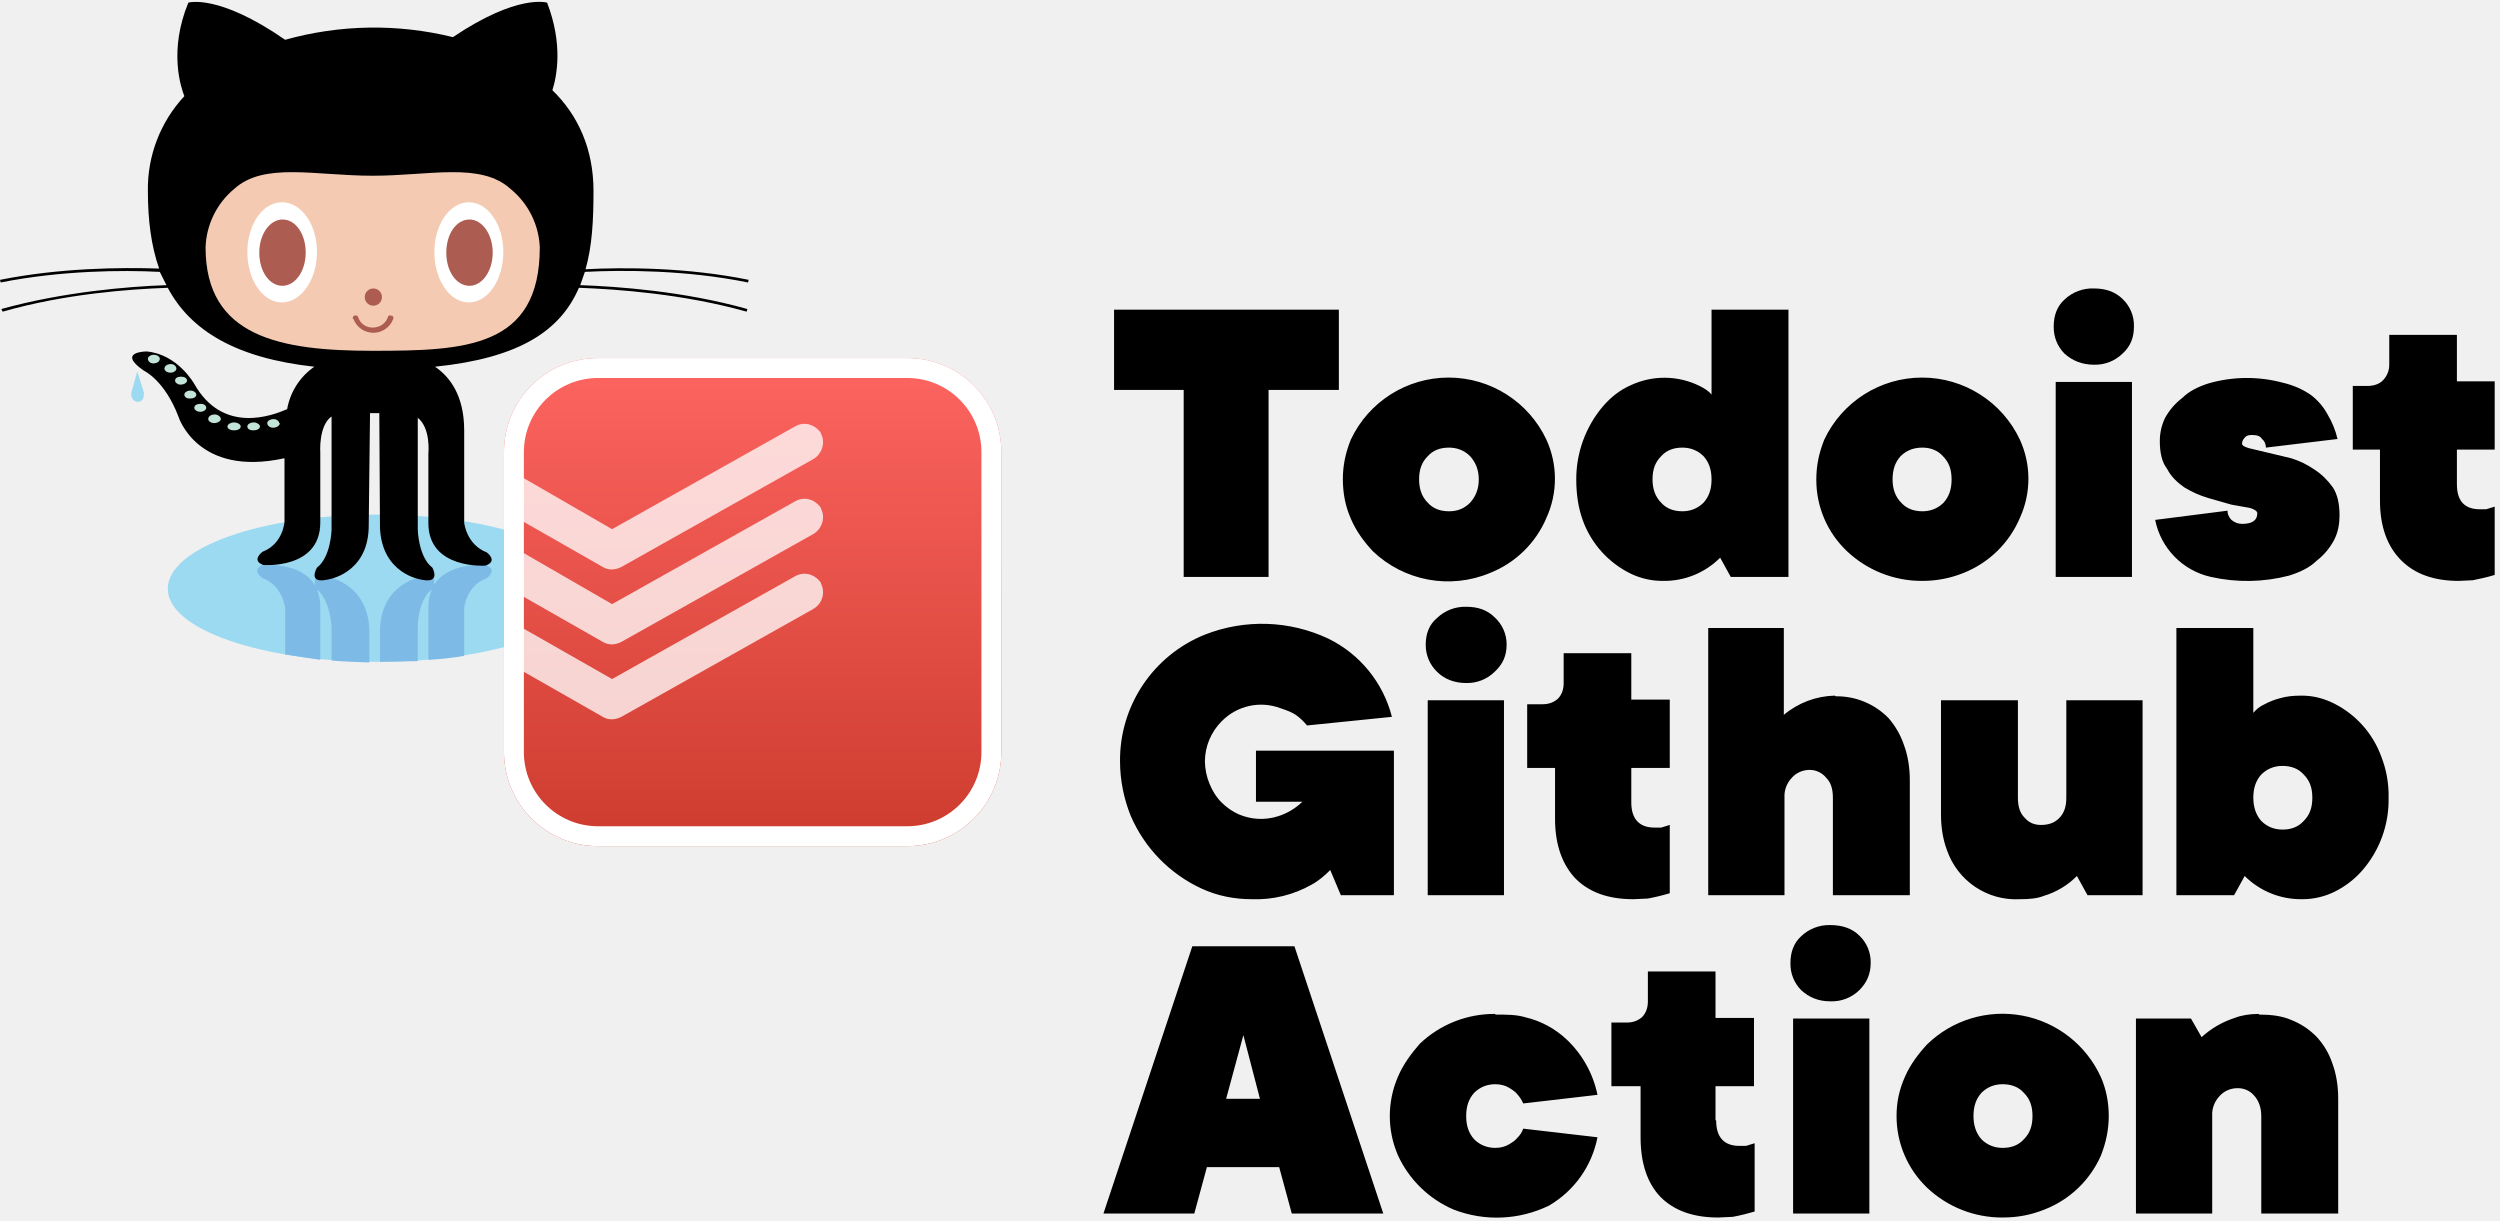
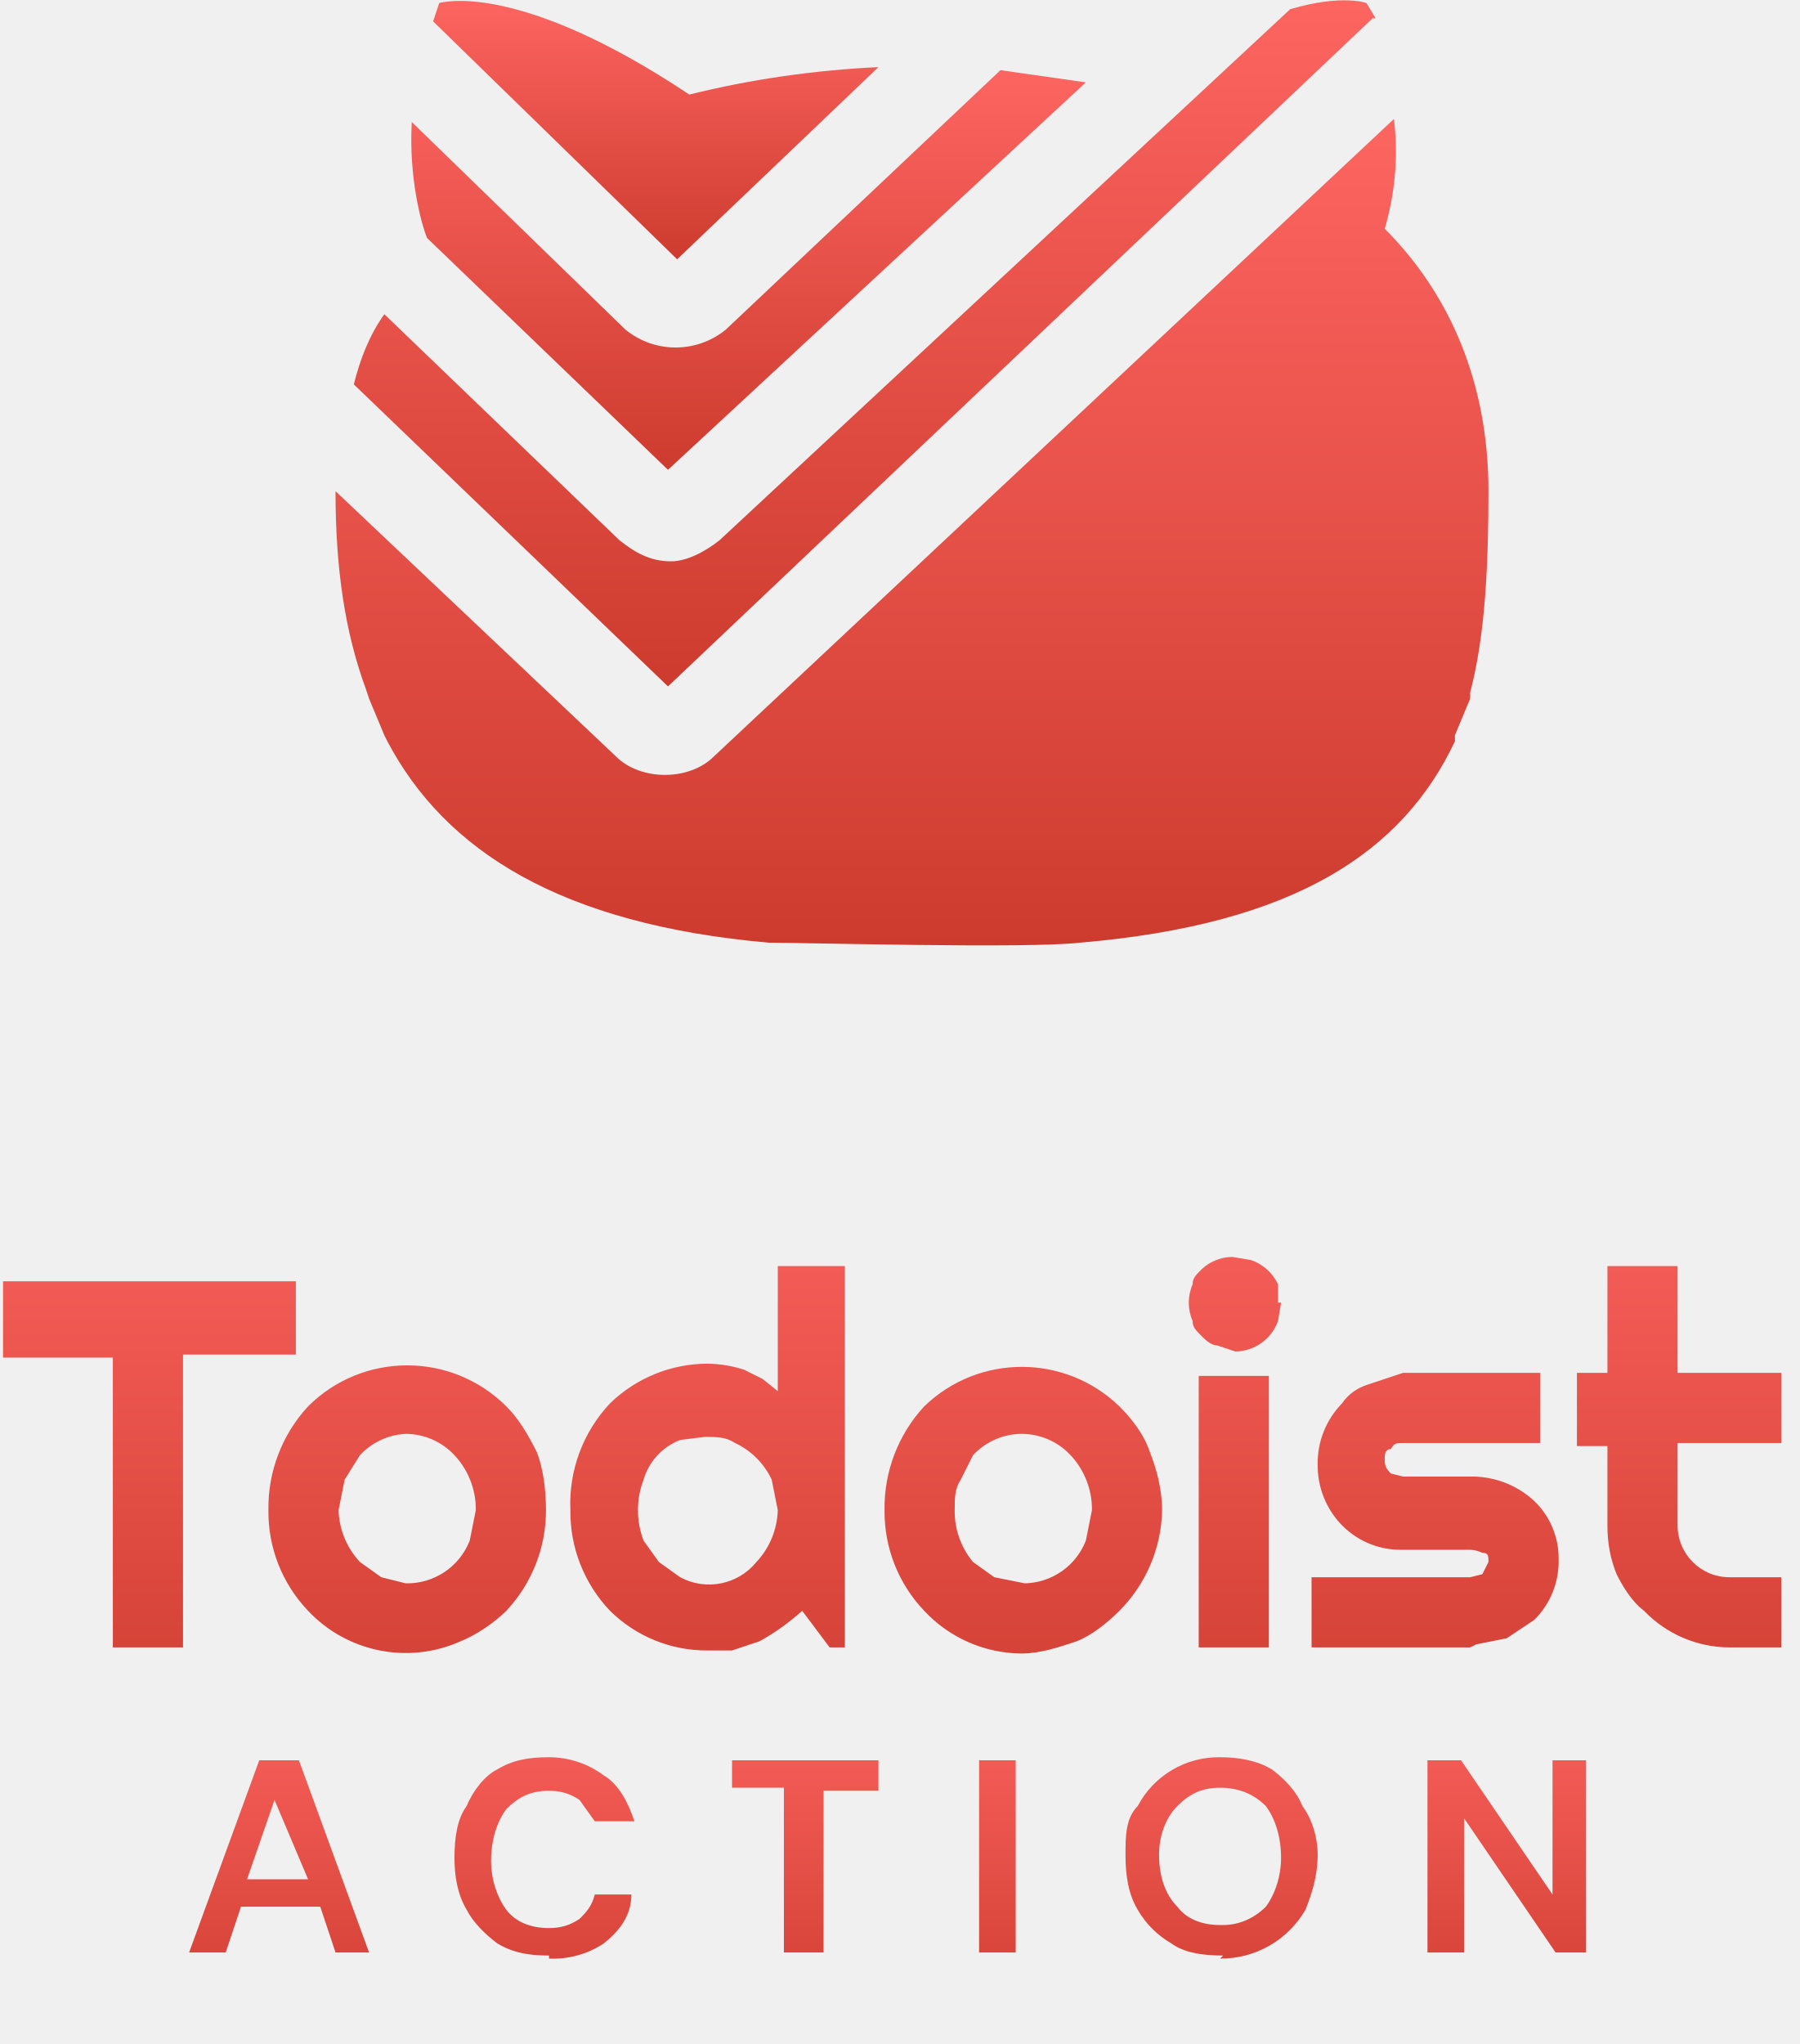
- <svg xmlns="http://www.w3.org/2000/svg" fill="none" viewBox="0 0 377 184">
+ <svg xmlns="http://www.w3.org/2000/svg" fill="none" viewBox="0 0 59 67">
  <defs />
-   <path fill="#000" d="M191.3 87h-12.8V58.8H168V46.7h33.9v12.1h-10.6V87zM202.5 72.3c0-2.1.4-4 1.2-6a16.3 16.3 0 0129.5 0 14.2 14.2 0 010 11.8 15.4 15.4 0 01-8.5 8.3 16.4 16.4 0 01-17.7-3.3c-1.3-1.4-2.5-3-3.3-4.9-.8-1.8-1.2-3.8-1.2-6zm20.5 0c0-1.5-.5-2.6-1.3-3.5-.9-.9-2-1.3-3.2-1.3-1.3 0-2.4.4-3.2 1.3-.9.9-1.3 2-1.3 3.5 0 1.4.4 2.6 1.3 3.5.8.9 1.9 1.3 3.2 1.3 1.3 0 2.3-.4 3.2-1.3.8-.9 1.3-2 1.3-3.5zM250.8 87.6a11 11 0 01-4.9-1.1 14.4 14.4 0 01-7.2-8c-.7-1.9-1-4-1-6.2a17 17 0 014-11c1.2-1.4 2.6-2.5 4.2-3.2a12 12 0 0110.4.1c.8.4 1.4.8 1.8 1.3V46.7h11.6V87H261l-1.6-2.9a11.9 11.9 0 01-8.6 3.5zm7.3-15.3c0-1.5-.4-2.6-1.2-3.5-.9-.9-2-1.3-3.2-1.3-1.3 0-2.4.4-3.2 1.3-.9.9-1.3 2-1.3 3.5 0 1.4.4 2.6 1.3 3.5.8.9 1.9 1.3 3.2 1.3 1.2 0 2.3-.4 3.2-1.3.8-.9 1.2-2 1.2-3.5zM273.9 72.3c0-2.1.4-4 1.2-6a16.3 16.3 0 0129.5 0 14.2 14.2 0 010 11.8 15.4 15.4 0 01-8.5 8.3c-2 .8-4 1.2-6.3 1.2a16.4 16.4 0 01-11.3-4.5 14.8 14.8 0 01-4.6-10.8zm20.4 0c0-1.5-.4-2.6-1.3-3.5-.8-.9-1.9-1.3-3.1-1.3-1.3 0-2.4.4-3.3 1.3-.8.9-1.2 2-1.2 3.5 0 1.4.4 2.6 1.3 3.5.8.9 1.9 1.3 3.2 1.3 1.2 0 2.3-.4 3.2-1.3.8-.9 1.2-2 1.2-3.5zM321.5 87H310V57.6h11.5V87zm-11.8-37.8c0-1.6.5-3 1.6-4a6.1 6.1 0 014.5-1.7c1.7 0 3.2.5 4.3 1.6a5.5 5.5 0 011.7 4.1c0 1.7-.5 3-1.7 4.1a5.9 5.9 0 01-4.3 1.7c-1.8 0-3.3-.6-4.5-1.7a5.6 5.6 0 01-1.6-4zM335.9 77c0 .5.2 1 .6 1.4.5.4 1 .6 1.6.6 1.5 0 2.3-.5 2.3-1.6 0-.3-.4-.6-1.1-.8l-2.8-.5-3.5-1a15 15 0 01-3.6-1.6c-1-.7-2-1.6-2.6-2.8-.8-1-1.1-2.5-1.1-4.2a8 8 0 01.8-3.5 9.7 9.7 0 012.6-3c1-1 2.4-1.7 4-2.2a20.9 20.9 0 0111.1-.1c1.7.4 3 1 4.2 1.8a9 9 0 012.6 3 13 13 0 011.5 3.7l-10.8 1.3c0-.5-.2-1-.6-1.3-.2-.4-.7-.6-1.4-.6-.4 0-.8 0-1.1.3-.3.3-.5.6-.5 1 0 .3.4.5 1.1.7a596.3 596.3 0 016.3 1.5c1.3.4 2.5 1 3.5 1.7 1.1.7 2 1.6 2.8 2.7.7 1.1 1 2.5 1 4.2 0 1.3-.2 2.5-.8 3.7a9.8 9.8 0 01-2.7 3.2c-1 1-2.5 1.7-4.1 2.2a25 25 0 01-11.8.2 11 11 0 01-8.4-8.6L336 77zM370.5 73c0 2.5 1.1 3.8 3.5 3.8h.9a22.1 22.1 0 001.3-.4v10.3a32 32 0 01-3.3.8l-2.1.1c-3.7 0-6.6-1-8.7-3.1-2.1-2.1-3.2-5.1-3.2-9v-7.7h-4.1v-9.6h2.2c1 0 1.8-.3 2.3-.8.6-.6 1-1.4 1-2.4v-4.5h10.2v7h5.7v10.3h-5.7v5.1zM189.4 113.2h20.8V135h-8l-1.6-3.8c-.8.8-1.7 1.6-2.8 2.2a17 17 0 01-9 2.2c-2.7 0-5.2-.5-7.6-1.6a21.4 21.4 0 01-10.7-11c-1-2.5-1.6-5.3-1.6-8.2a20.4 20.4 0 0112.8-19.1 23.5 23.5 0 0118.6.6 18.1 18.1 0 019.6 11.8l-12.8 1.3c-.5-.6-1-1.1-1.7-1.6-.6-.4-1.4-.7-2.3-1a8.3 8.3 0 00-8.9 2 8.6 8.6 0 00-2.5 6 9 9 0 00.7 3.4c.4 1 1 2 1.8 2.8.8.8 1.7 1.4 2.6 1.8a8.5 8.5 0 005.9.3 9.2 9.2 0 003.7-2.2h-7v-7.7zM226.8 135h-11.5v-29.4h11.5V135zM215 97.2c0-1.6.5-3 1.7-4a6.1 6.1 0 014.4-1.7c1.8 0 3.2.5 4.3 1.6a5.5 5.5 0 011.8 4.1c0 1.7-.6 3-1.8 4.1a5.9 5.9 0 01-4.3 1.7c-1.8 0-3.3-.6-4.4-1.7a5.6 5.6 0 01-1.7-4zM246 121c0 2.5 1.2 3.8 3.5 3.8h1a22.1 22.1 0 001.3-.4v10.3a32 32 0 01-3.3.8l-2.2.1c-3.7 0-6.6-1-8.7-3.1-2-2.1-3.1-5.1-3.1-9v-7.7h-4.2v-9.6h2.3c1 0 1.7-.3 2.3-.8.6-.6.9-1.4.9-2.4v-4.5H246v7h5.8v10.3H246v5.1zM276.8 105a10.9 10.9 0 018 3.3 12 12 0 012.3 4c.6 1.6.9 3.4.9 5.4V135h-11.6v-14.7c0-1.3-.3-2.3-1-3a3.2 3.2 0 00-2.5-1.2c-1 0-2 .4-2.7 1.2a4 4 0 00-1.1 3V135h-11.5V94.7H269v13.1a12.4 12.4 0 017.7-2.9zM304.6 135.6a11 11 0 01-11-7.4c-.6-1.6-.9-3.4-.9-5.4v-17.2h11.6v14.7c0 1.3.3 2.3 1 3 .7.8 1.5 1.1 2.5 1.1 1.1 0 2-.3 2.7-1 .8-.8 1.1-1.8 1.1-3.1v-14.7h11.5V135h-8.3l-1.6-2.9a11.8 11.8 0 01-5 3c-1 .4-2.2.5-3.6.5zM347.1 135.6a12 12 0 01-8.6-3.5l-1.6 2.9h-8.7V94.7h11.6v12.8c.4-.5 1-1 1.7-1.3a10 10 0 012.3-.9c1-.3 2-.4 3.3-.4 1.7 0 3.3.4 4.9 1.2a14.5 14.5 0 017.1 8 16 16 0 011.1 6.2 16.2 16.2 0 01-4 11 13.5 13.5 0 01-4.2 3.2 11 11 0 01-4.9 1.1zm-7.3-15.3c0 1.4.4 2.6 1.2 3.5.9.9 2 1.3 3.2 1.3 1.3 0 2.4-.4 3.2-1.3.9-.9 1.3-2 1.3-3.5s-.4-2.6-1.3-3.5c-.8-.9-1.9-1.3-3.2-1.3-1.2 0-2.3.4-3.2 1.3-.8.9-1.2 2-1.2 3.5zM187.5 156.1l-2.6 9.6h5.1l-2.5-9.6zM182 176l-1.9 7h-13.7l13.4-40.3h15.4l13.4 40.3h-13.8l-1.9-7H182zM225.5 153c1.7 0 3.2 0 4.5.4a13.6 13.6 0 016.3 3.4 15.9 15.9 0 014.6 8.3l-11.2 1.3a5 5 0 00-.9-1.4c-.3-.4-.8-.7-1.3-1-.5-.3-1.2-.5-2-.5-1.2 0-2.3.4-3.2 1.3-.8.9-1.2 2-1.2 3.5s.4 2.6 1.2 3.5c.9.9 2 1.3 3.2 1.3.8 0 1.5-.2 2-.5s1-.6 1.3-1c.4-.4.7-.8.9-1.4l11.2 1.3a15.3 15.3 0 01-7.3 10.3 18 18 0 01-14.4.6 16.3 16.3 0 01-8.4-8.2 14.9 14.9 0 010-11.8c.8-1.9 2-3.5 3.3-5a16.3 16.3 0 0111.4-4.5zM258.8 169c0 2.5 1.2 3.8 3.5 3.8h1a22.1 22.1 0 001.3-.4v10.3a32 32 0 01-3.3.8l-2.2.1c-3.7 0-6.6-1-8.7-3.1-2-2.1-3-5.1-3-9v-7.7H243v-9.6h2.3c1 0 1.7-.3 2.3-.8.6-.6.9-1.4.9-2.4v-4.5h10.2v7h5.8v10.3h-5.8v5.1zM281.9 183h-11.5v-29.4h11.5V183zM270 145.2c0-1.6.5-3 1.6-4a6.1 6.1 0 014.4-1.7c1.8 0 3.3.5 4.4 1.6a5.5 5.5 0 011.7 4.1c0 1.7-.6 3-1.7 4.1a5.9 5.9 0 01-4.4 1.7c-1.8 0-3.2-.6-4.4-1.7a5.6 5.6 0 01-1.6-4zM286 168.3c0-2.1.4-4 1.3-6 .8-1.8 2-3.4 3.3-4.8a16.3 16.3 0 0126.2 4.9c.8 1.8 1.2 3.8 1.2 5.9 0 2-.4 4-1.2 6a15.4 15.4 0 01-8.5 8.1c-2 .8-4 1.2-6.3 1.2a16.4 16.4 0 01-11.4-4.5 14.9 14.9 0 01-4.6-10.8zm20.5 0c0-1.5-.4-2.6-1.3-3.5-.8-.9-1.9-1.3-3.2-1.3-1.2 0-2.3.4-3.2 1.3-.8.9-1.2 2-1.2 3.5 0 1.4.4 2.6 1.2 3.5.9.9 2 1.3 3.2 1.3 1.3 0 2.4-.4 3.2-1.3.9-.9 1.3-2 1.3-3.5zM340.7 153c1.8 0 3.4.2 4.8.8 1.5.6 2.7 1.4 3.8 2.5a11 11 0 012.4 4c.6 1.6.9 3.4.9 5.4V183H341v-14.7c0-1.3-.4-2.3-1-3a3.2 3.2 0 00-2.6-1.2c-1 0-2 .4-2.7 1.2a4 4 0 00-1.1 3V183h-11.5v-29.4h8.3l1.6 2.8a13.6 13.6 0 015-2.9c1-.4 2.3-.6 3.6-.6z" />
-   <path fill="#9CDAF1" d="M88.6 88.8c0 6.1-14.2 11-31.7 11s-31.6-4.9-31.6-11c0-6.2 14.1-11.2 31.6-11.2s31.7 5 31.7 11.2z" />
-   <path fill="#7DBBE6" d="M48.3 99.5v-8c0-1-.2-1.8-.5-2.6 2 1.6 2.2 5.6 2.2 5.6v5.1c1.8.2 3.7.2 5.7.3v-5c-.3-7-6.3-7.9-6.3-7.9-2.1-.5-2 .6-1.9 1.3-2-3.6-7.8-3.1-7.8-3.1-2 .7-.1 2-.1 2 3 1 3.4 4.5 3.4 4.5v7l5.3.8zM73.2 85.2s-5.7-.5-7.8 3.1c.2-.7.3-1.8-1.9-1.3 0 0-5.9.9-6.2 7.8v5l5.7-.1v-5.2s0-4 2.1-5.6c-.3.8-.5 1.6-.5 2.6v8c1.9-.1 3.7-.3 5.4-.6v-7.2s.3-3.4 3.4-4.5c0 0 1.8-1.3-.2-2z" />
-   <path fill="#000" d="M112.8 42.6l.1-.4c-9.3-1.9-18.8-1.9-24.6-1.6 1-3.5 1.2-7.4 1.2-11.8 0-6.3-2.3-11.4-6.2-15.2.7-2.2 1.6-7-.8-13.2 0 0-4.4-1.4-14.2 5.2A49.7 49.7 0 0043 6C32.9-1 28.4.4 28.4.4c-3 7.3-1.1 12.8-.6 14.1a20.5 20.5 0 00-5.5 14.3c0 4.4.5 8.3 1.7 11.7-5.8-.2-15-.1-24 1.7l.1.4c9-1.8 18.3-1.9 24-1.6l1 2c-5.7.2-15.5 1-24.9 3.6l.2.4c9.4-2.7 19.2-3.4 24.9-3.6 3.4 6.4 10.2 10.6 22.1 11.9a9.9 9.9 0 00-4.1 6.4c-2.3 1-9.7 3.8-14-3.8 0 0-2.5-4.5-7.2-4.9 0 0-4.6 0-.4 2.9 0 0 3.1 1.4 5.2 6.9 0 0 2.8 9.2 16 6.3v9.6s-.2 3.3-3.3 4.5c0 0-1.8 1.3.1 2 0 0 8.6.7 8.6-6.4V68.3s-.3-4.1 1.7-5.5v17.1s-.1 4.1-2.2 5.7c0 0-1.5 2.5 1.6 1.8 0 0 6-.8 6.2-7.8l.2-17.3h1.4l.1 17.3c.3 7 6.2 7.8 6.2 7.8 3.1.7 1.7-1.8 1.7-1.8-2.1-1.6-2.2-5.7-2.2-5.7V63c2 1.6 1.6 5.4 1.6 5.4v10.5c0 7 8.6 6.4 8.6 6.4 2-.7.2-2 .2-2-3.1-1.2-3.4-4.5-3.4-4.5V64.9c0-5.3-2.2-8.1-4.4-9.6 12.7-1.3 18.9-5.4 21.7-11.9 5.6.2 15.7.9 25.3 3.6l.1-.4c-9.6-2.7-19.6-3.4-25.2-3.6l.7-2c5.7-.3 15.3-.3 24.6 1.6z" />
-   <path fill="#F4CBB2" d="M77 28.5a12 12 0 014.4 8.8c0 15.2-11.3 15.6-25.2 15.6-14 0-25.2-2.1-25.2-15.6a12 12 0 014.3-8.8c4.5-4.1 12.2-2 20.9-2 8.6 0 16.3-2.1 20.8 2z" />
-   <path fill="#fff" d="M47.8 38c0 4.2-2.4 7.6-5.3 7.6s-5.2-3.4-5.2-7.6c0-4.1 2.3-7.5 5.2-7.5 3 0 5.3 3.4 5.3 7.5zm28.1 0c0 4.2-2.3 7.6-5.2 7.6-2.9 0-5.2-3.4-5.2-7.6 0-4.1 2.3-7.5 5.2-7.5 2.9 0 5.2 3.4 5.2 7.5z" />
-   <path fill="#AD5C51" d="M46.1 38.1c0 2.8-1.6 5-3.5 5-2 0-3.5-2.2-3.5-5s1.6-5 3.5-5c2 0 3.5 2.2 3.5 5zm28.2 0c0 2.8-1.6 5-3.5 5-2 0-3.5-2.2-3.5-5s1.5-5 3.5-5c1.9 0 3.5 2.2 3.5 5zM56.3 46.1a1.3 1.3 0 100-2.6 1.3 1.3 0 000 2.6zM53.2 48.1c0-.2 0-.5.3-.5.2-.1.4 0 .5.2.3 1 1.2 1.6 2.2 1.6 1 0 2-.6 2.3-1.6 0-.2.3-.3.5-.2.3 0 .4.3.3.5a3.2 3.2 0 01-6 0h-.1z" />
-   <path fill="#C3E4D8" d="M24.1 54.1c0 .4-.4.7-1 .7-.4 0-.8-.3-.8-.7 0-.3.4-.6.9-.6s.9.3.9.6zm2.5 1.5c0 .3-.4.6-.9.6s-.9-.3-.9-.6c0-.4.4-.7 1-.7.4 0 .8.3.8.7zm1.6 1.8c0 .3-.4.6-1 .6-.4 0-.8-.3-.8-.6 0-.4.4-.6.9-.6s.9.2.9.6zm1.4 2.1c0 .4-.4.6-1 .6-.4 0-.8-.2-.8-.6 0-.3.4-.6.9-.6s.9.3.9.6zm1.5 2c0 .3-.4.6-.9.6s-.9-.3-.9-.6c0-.4.4-.6 1-.6.4 0 .8.2.8.6zm2.2 1.7c0 .3-.5.6-1 .6s-.9-.3-.9-.6c0-.4.4-.7 1-.7.4 0 .9.3.9.7zm3 1.1c0 .4-.5.6-1 .6s-1-.2-1-.6c0-.3.5-.6 1-.6s1 .3 1 .6zm2.9 0c0 .4-.5.6-1 .6s-.9-.2-.9-.6c0-.3.4-.6 1-.6.4 0 .9.3.9.6zm3-.5c0 .4-.5.7-1 .7s-.9-.3-.9-.7c0-.3.4-.6 1-.6.4 0 .8.3.8.6z" />
-   <path fill="#9CDAF1" d="M20.7 56l-.9 3.2s-.2 1.2.9 1.4c1.1 0 1-1.1 1-1.4l-1-3.2z" />
-   <path fill="url(#paint0_linear)" d="M76 68.2C76 60.3 82.3 54 90.2 54h46.6c7.9 0 14.2 6.3 14.2 14.2v45.2c0 7.8-6.3 14.2-14.2 14.2H90.2c-7.9 0-14.2-6.4-14.2-14.2V68.2z" />
-   <path fill="#fff" fill-rule="evenodd" d="M136.8 57H90.2C84 57 79 62 79 68.2v45.2c0 6.2 5 11.2 11.2 11.2h46.6c6.2 0 11.2-5 11.2-11.2V68.2c0-6.2-5-11.2-11.2-11.2zm-46.6-3C82.3 54 76 60.3 76 68.2v45.2c0 7.8 6.3 14.2 14.2 14.2h46.6c7.9 0 14.2-6.4 14.2-14.2V68.2c0-7.9-6.3-14.2-14.2-14.2H90.2z" clip-rule="evenodd" />
-   <mask id="a" width="75" height="74" x="76" y="54" maskUnits="userSpaceOnUse">
-     <path fill="#C4C4C4" d="M76 68.2C76 60.3 82.3 54 90.2 54h46.6c7.9 0 14.2 6.3 14.2 14.2v45.2c0 7.8-6.3 14.2-14.2 14.2H90.2c-7.9 0-14.2-6.4-14.2-14.2V68.2z" />
-   </mask>
-   <g fill="#fff" fill-rule="evenodd" clip-rule="evenodd" mask="url(#a)">
-     <path d="M123.8 65.4c.7 1.3.2 3-1.1 3.8l-29 16.3c-1 .5-2 .5-2.8 0L76 77a2.8 2.8 0 012.8-5l13.5 7.8 27.6-15.5c1.4-.8 3-.3 3.9 1z" />
-     <path d="M123.8 76.7c.7 1.3.2 3-1.1 3.8l-29 16.3c-1 .5-2 .5-2.8 0L76 88.3a2.8 2.8 0 012.8-5l13.5 7.8 27.6-15.5c1.4-.8 3-.3 3.9 1z" />
-     <path d="M123.8 88c.7 1.4.2 3-1.1 3.8l-29 16.3c-1 .5-2 .5-2.8 0L76 99.6a2.8 2.8 0 012.8-4.9l13.5 7.7 27.6-15.5c1.4-.8 3-.3 3.9 1z" />
-   </g>
+   <path fill="url(#paint0_linear)" d="M22.2 8.5l-8-7.8.2-.6s2.5-.8 8.2 3c2-.5 4.1-.8 6.2-.9l-6.6 6.3z" />
+   <path fill="url(#paint1_linear)" d="M14 7.8c-.2-.5-.6-2-.5-3.8l7 6.8a2.6 2.6 0 003.3 0l9-8.5 2.8.4-13.7 12.7L14 7.8z" />
+   <path fill="url(#paint2_linear)" d="M45 .6L21.9 22.5l-10.3-9.9c.2-.8.5-1.6 1-2.3l7.7 7.4c.5.4 1 .7 1.7.7.5 0 1.1-.3 1.6-.7L42.3.3C44-.2 44.8.1 44.8.1l.3.5z" />
+   <path fill="url(#paint3_linear)" d="M48.8 16c0 2.5-.1 4.8-.6 6.7v.2l-.5 1.2v.2c-1.7 3.6-5.2 6-12.3 6.6-1.7.2-9 0-10.2 0-6.8-.6-10.6-3-12.5-6.6l-.1-.2-.5-1.2-.1-.3c-.7-1.9-1-4-1-6.5l9.2 8.7c.4.4 1 .6 1.6.6.6 0 1.2-.2 1.6-.6L45.7 3.9c.2 1.6-.1 2.9-.3 3.6 2.1 2.1 3.4 5 3.4 8.6z" />
+   <path fill="url(#paint4_linear)" d="M6.1 54H3.7v-9.5H.1V42h9.6v2.4H6V54zm11.8-4.5a4.8 4.8 0 01-1.3 3.3c-.4.4-1 .8-1.5 1a4.4 4.4 0 01-5-1 4.7 4.7 0 01-1.3-3.3 4.9 4.9 0 011.3-3.4 4.6 4.6 0 016.5 0c.4.4.7.9 1 1.5.2.5.3 1.2.3 1.9zm-2.3 0a2.6 2.6 0 00-.7-1.8 2.2 2.2 0 00-1.6-.7 2.2 2.2 0 00-1.5.7l-.5.8-.2 1a2.6 2.6 0 00.7 1.7l.7.5.8.2a2.2 2.2 0 002.1-1.4l.2-1zM27.7 54h-.5l-.9-1.2a7.5 7.5 0 01-1.4 1l-.9.3h-.8a4.5 4.5 0 01-3.2-1.3 4.7 4.7 0 01-1.3-3.3A4.8 4.8 0 0120 46a4.6 4.6 0 013.2-1.3 4 4 0 011.2.2l.6.3.5.4v-4.1h2.2V54zm-2.2-4.5l-.2-1a2.5 2.5 0 00-1.2-1.2c-.3-.2-.6-.2-1-.2l-.8.1a2 2 0 00-1.2 1.3 2.8 2.8 0 000 2l.5.7.7.5a2 2 0 002.5-.5 2.6 2.6 0 00.7-1.7zm12.6 0a4.8 4.8 0 01-1.4 3.3c-.4.4-.9.8-1.4 1-.6.2-1.2.4-1.8.4a4.4 4.4 0 01-3.2-1.4 4.7 4.7 0 01-1.3-3.3 4.9 4.9 0 011.3-3.4 4.6 4.6 0 016.4 0c.4.4.8.9 1 1.5.2.5.4 1.2.4 1.9zm-2.3 0a2.6 2.6 0 00-.7-1.8 2.2 2.2 0 00-1.6-.7 2.2 2.2 0 00-1.6.7l-.4.8c-.2.3-.2.6-.2 1a2.6 2.6 0 00.6 1.7l.7.5 1 .2a2.2 2.2 0 002-1.4l.2-1zm6.2-6.8l-.1.6a1.5 1.5 0 01-1.4 1l-.6-.2c-.2 0-.4-.2-.5-.3-.2-.2-.3-.3-.3-.5a1.5 1.5 0 010-1.2c0-.2.1-.3.3-.5a1.5 1.5 0 011-.4l.6.1a1.5 1.5 0 01.9.8v.6zM41.6 54h-2.3v-8.9h2.3V54zm6.6 0H43v-2.3h5.2l.4-.1.2-.4c0-.2 0-.3-.2-.3a1 1 0 00-.4-.1H46a2.7 2.7 0 01-2-.8 2.8 2.8 0 01-.8-2 2.8 2.8 0 01.8-2c.2-.3.5-.5.8-.6L46 45h4.5v2.3H46c-.2 0-.3 0-.4.2-.2 0-.2.2-.2.3 0 .2 0 .3.2.5l.4.1h2.3a3 3 0 012 .8 2.6 2.6 0 01.8 1.9 2.7 2.7 0 01-.8 2l-.9.6-1 .2zm8.5 0a3.9 3.9 0 01-2.8-1.2c-.4-.3-.7-.8-.9-1.2-.2-.5-.3-1-.3-1.6v-2.6h-1V45h1v-3.5H55V45h3.4v2.3H55V50a1.7 1.7 0 001.7 1.7h1.7V54h-1.7z" />
+   <path fill="url(#paint5_linear)" d="M6.2 64l2.3-6.3h1.3l2.3 6.3H11l-.5-1.5H7.9L7.4 64H6.2zm2-2.4h1.9L9 59l-.9 2.6zm9.8 2.5c-.7 0-1.2-.1-1.7-.4-.4-.3-.8-.7-1-1.1-.3-.5-.4-1.1-.4-1.7 0-.7.1-1.3.4-1.7.2-.5.6-1 1-1.2.5-.3 1-.4 1.7-.4a3 3 0 011.8.6c.5.3.8.9 1 1.5h-1.3L19 59c-.3-.2-.6-.3-1-.3-.6 0-1 .2-1.4.6-.3.4-.5 1-.5 1.7 0 .6.2 1.2.5 1.6.3.4.8.6 1.4.6.4 0 .7-.1 1-.3.2-.2.4-.4.5-.8h1.2c0 .7-.4 1.2-.9 1.6a3 3 0 01-1.8.5zm7.7-.1v-5.4H24v-.9h4.8v1H27V64h-1.2zm6.4 0v-6.3h1.2V64H32zm8 .1c-.7 0-1.3-.1-1.7-.4a3 3 0 01-1.1-1.1c-.3-.5-.4-1.1-.4-1.8 0-.6 0-1.2.4-1.6a3 3 0 012.7-1.6c.6 0 1.2.1 1.7.4.4.3.8.7 1 1.2.3.4.5 1 .5 1.6 0 .7-.2 1.3-.4 1.8a3.2 3.2 0 01-2.8 1.6zm0-1c.5 0 1-.2 1.4-.6.3-.4.5-1 .5-1.6 0-.7-.2-1.3-.5-1.7-.4-.4-.9-.6-1.5-.6s-1 .2-1.4.6c-.4.4-.6 1-.6 1.6 0 .7.2 1.3.6 1.7.3.4.8.6 1.4.6zm6.7.9v-6.3h1.1l3 4.4v-4.4H52V64H51l-3-4.4V64h-1.1z" />
  <defs>
-     <linearGradient id="paint0_linear" x1="113.5" x2="113.5" y1="54" y2="127.6" gradientUnits="userSpaceOnUse">
+     <linearGradient id="paint0_linear" x1="21.5" x2="21.5" y1="0" y2="8.5" gradientUnits="userSpaceOnUse">
+       <stop stop-color="#FD6561" />
+       <stop offset="1" stop-color="#CD3B2E" />
+     </linearGradient>
+     <linearGradient id="paint1_linear" x1="24.5" x2="24.5" y1="2.3" y2="15.4" gradientUnits="userSpaceOnUse">
+       <stop stop-color="#FD6561" />
+       <stop offset="1" stop-color="#CD3B2E" />
+     </linearGradient>
+     <linearGradient id="paint2_linear" x1="28.3" x2="28.3" y1="0" y2="22.5" gradientUnits="userSpaceOnUse">
+       <stop stop-color="#FD6561" />
+       <stop offset="1" stop-color="#CD3B2E" />
+     </linearGradient>
+     <linearGradient id="paint3_linear" x1="29.9" x2="29.9" y1="3.9" y2="31" gradientUnits="userSpaceOnUse">
+       <stop stop-color="#FD6561" />
+       <stop offset="1" stop-color="#CD3B2E" />
+     </linearGradient>
+     <linearGradient id="paint4_linear" x1="29.5" x2="29.5" y1="37" y2="58" gradientUnits="userSpaceOnUse">
+       <stop stop-color="#FD6561" />
+       <stop offset="1" stop-color="#CD3B2E" />
+     </linearGradient>
+     <linearGradient id="paint5_linear" x1="29.5" x2="29.5" y1="55" y2="67" gradientUnits="userSpaceOnUse">
      <stop stop-color="#FD6561" />
      <stop offset="1" stop-color="#CD3B2E" />
    </linearGradient>
  </defs>
</svg>
